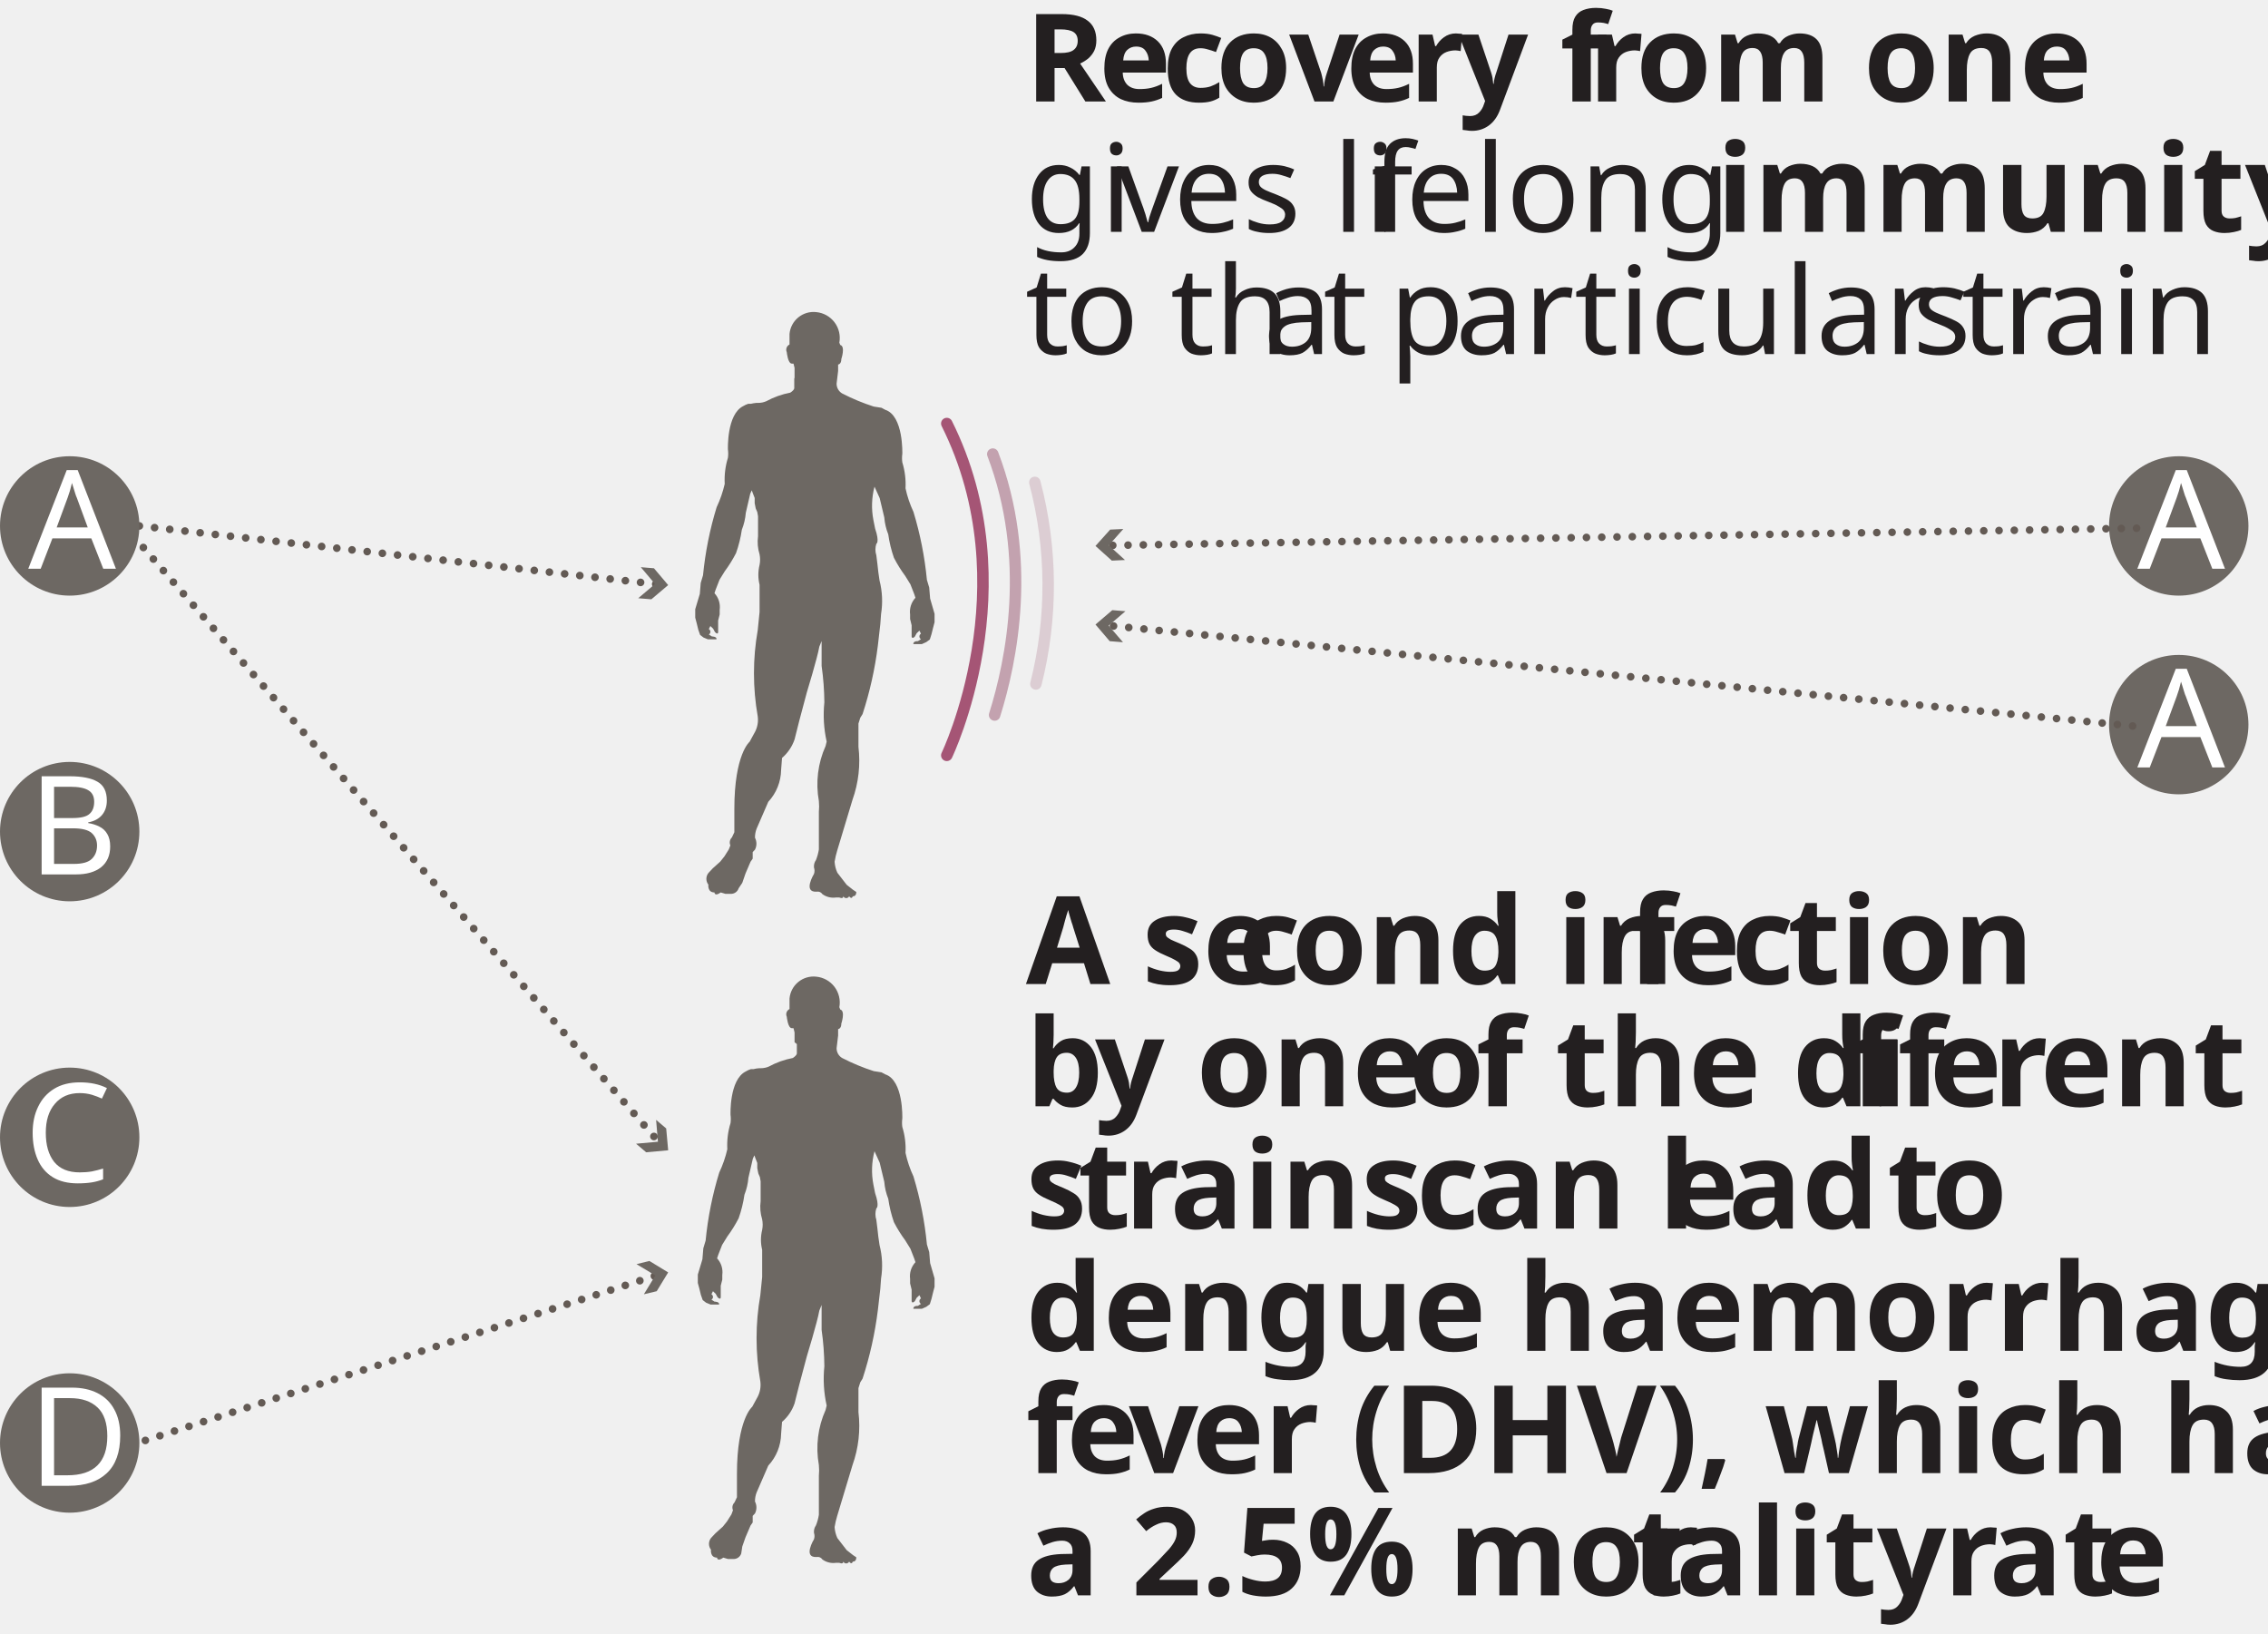
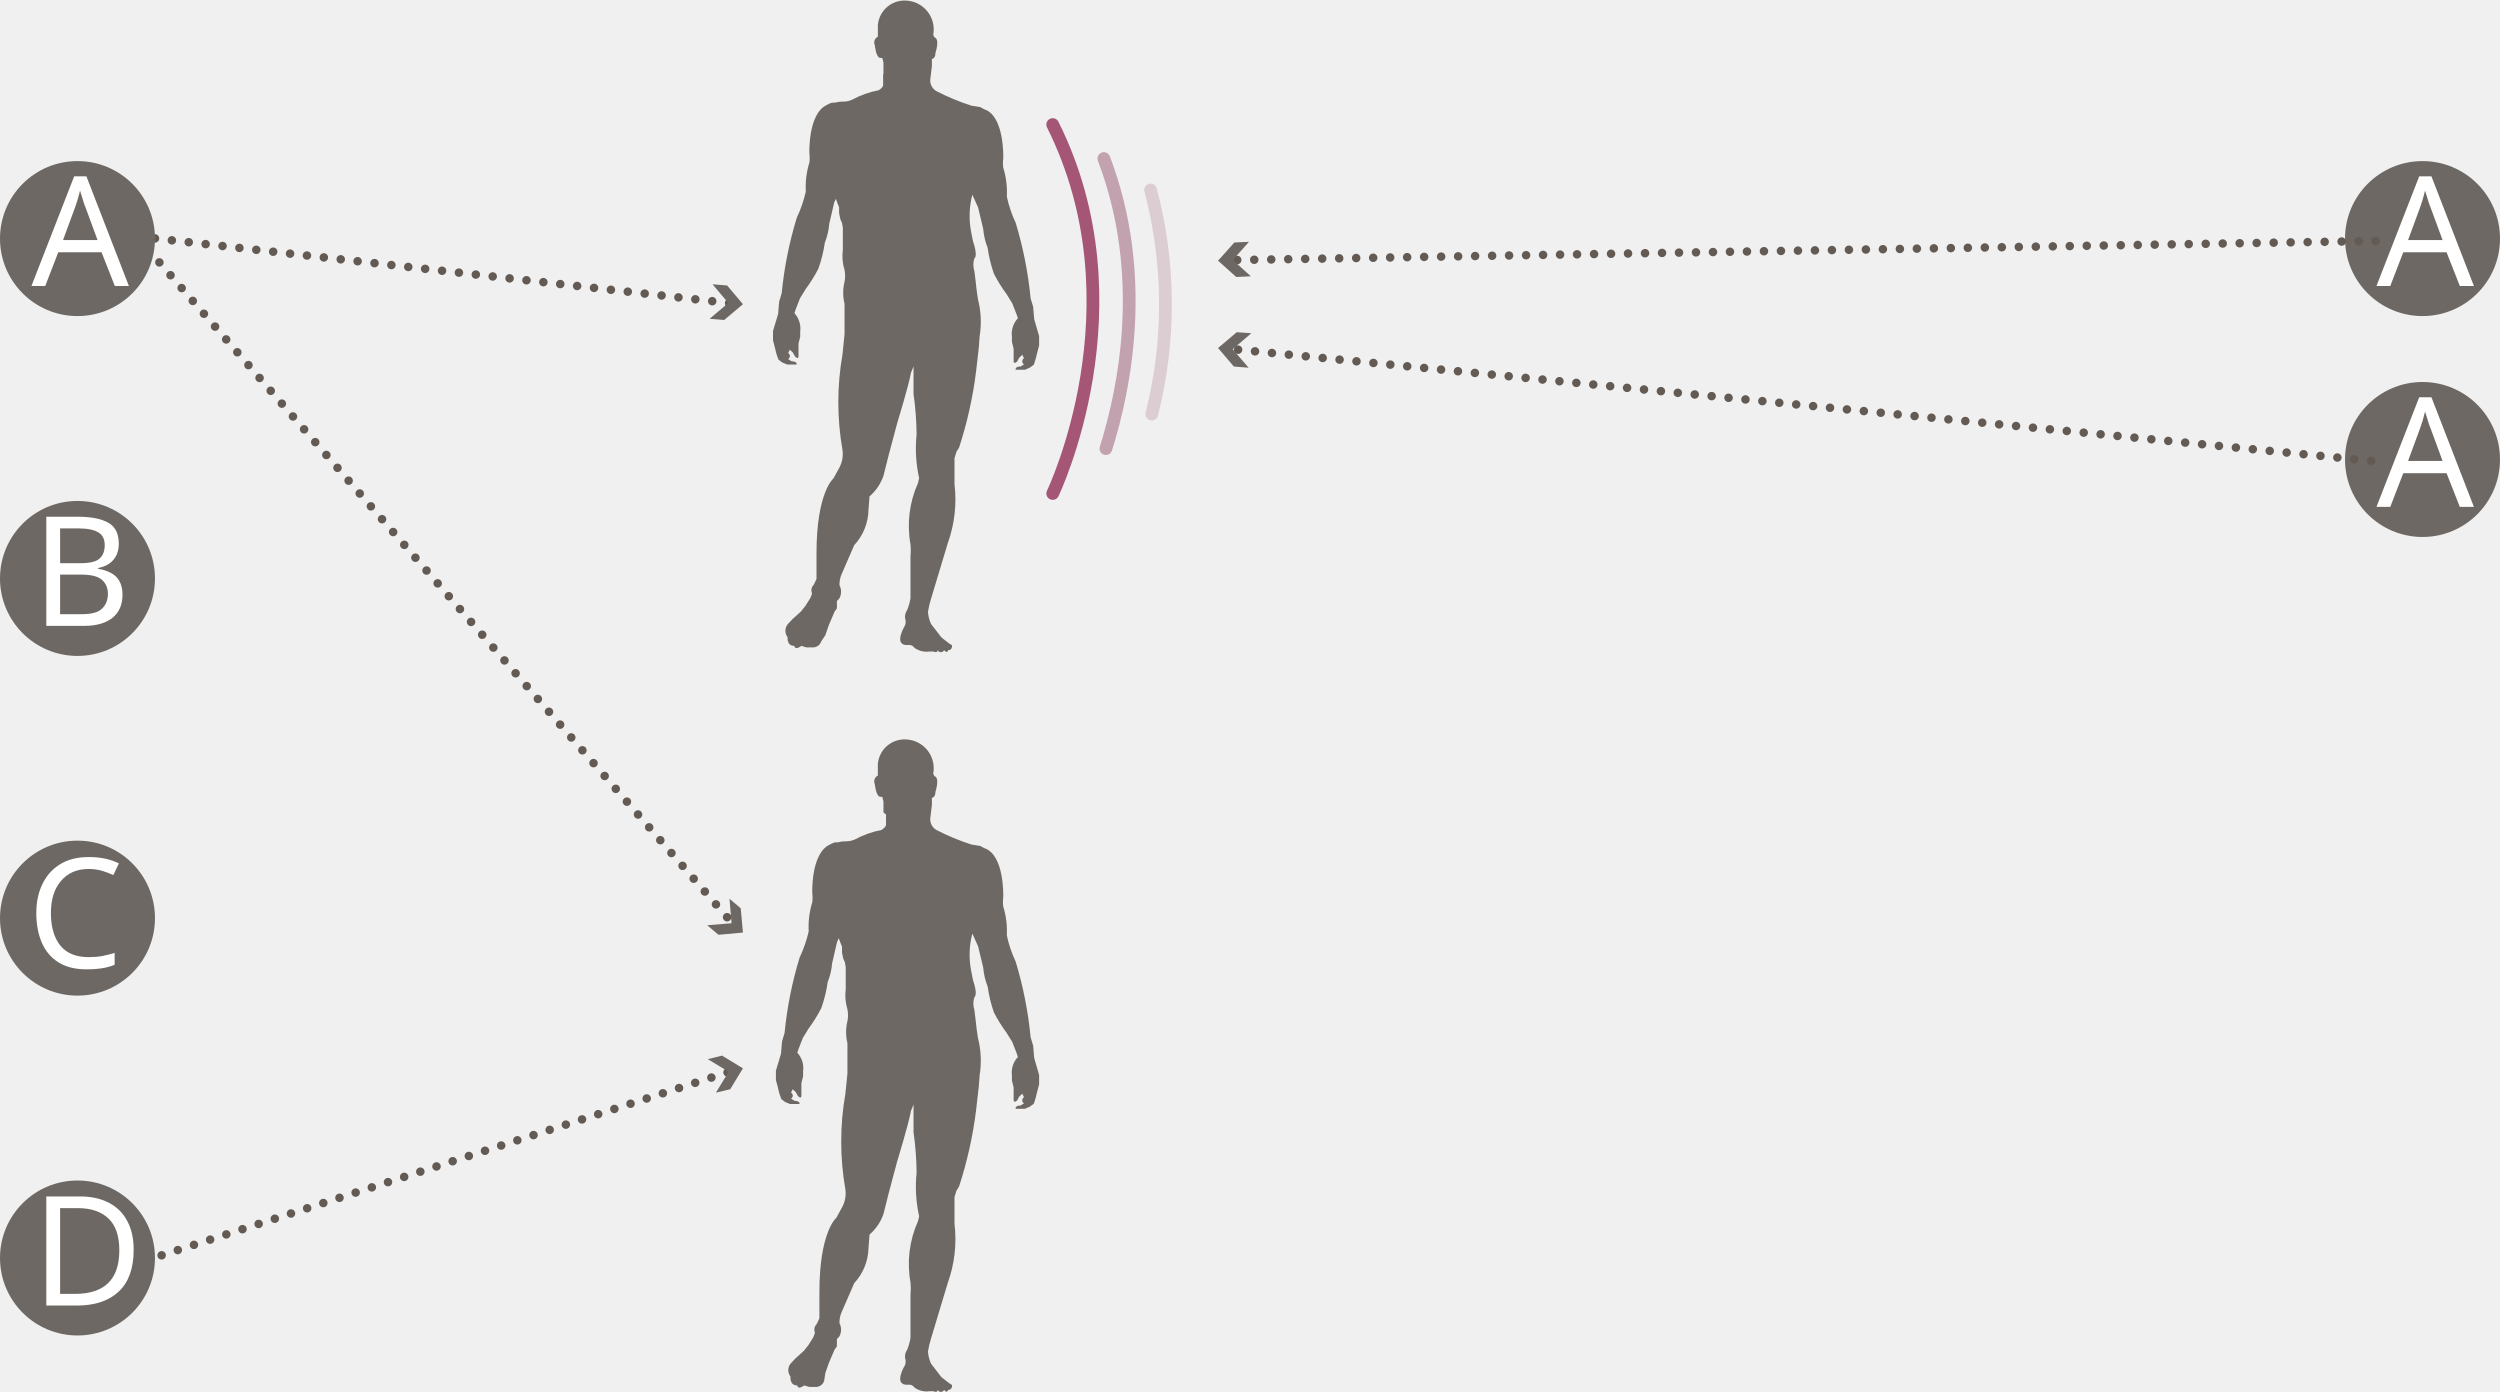
- <svg xmlns="http://www.w3.org/2000/svg" id="Text" viewBox="0 0 148.4 106.9">
+ <svg xmlns="http://www.w3.org/2000/svg" id="Text" viewBox="0 0 147.12 81.91">
  <defs>
-     <style>.cls-1{fill:#6d6863;}.cls-2,.cls-3,.cls-4,.cls-5{fill:none;stroke-linecap:round;}.cls-2{stroke:#a55575;}.cls-2,.cls-3,.cls-4{stroke-width:0.75px;}.cls-3,.cls-4{stroke:#8b425f;}.cls-3{opacity:0.45;}.cls-4{opacity:0.2;}.cls-5{stroke:#635a54;stroke-width:0.5px;stroke-dasharray:0 1;}.cls-6{font-size:9px;fill:#fff;}.cls-6,.cls-7,.cls-9{font-family:Source Sans Pro;}.cls-7,.cls-9{font-size:8px;fill:#231f20;}.cls-8,.cls-9{font-weight:700;}</style>
+     <style>.cls-1{fill:#6d6863;}.cls-2,.cls-3,.cls-4,.cls-5{fill:none;stroke-linecap:round;}.cls-2{stroke:#a55575;}.cls-2,.cls-3,.cls-4{stroke-width:0.75px;}.cls-3,.cls-4{stroke:#8b425f;}.cls-3{opacity:0.45;}.cls-4{opacity:0.2;}.cls-5{stroke:#635a54;stroke-width:0.5px;stroke-dasharray:0 1;}.cls-6{font-size:9px;fill:#fff;font-family:Source Sans Pro;}</style>
  </defs>
-   <path class="cls-1" d="M-105.34,620.07l0-.64-0.07-.28-0.11,0c-0.26,0-.33-0.75-0.33-0.75a0.38,0.38,0,0,1,.18-0.5l0-.39v-0.3a1.58,1.58,0,0,1,1.75-1.43,1.7,1.7,0,0,1,1.51,2l0.06,0.15c0.35,0.09.07,0.92,0.07,0.92,0,0.35-.21.36-0.21,0.36l0,0.42-0.1.83a0.74,0.74,0,0,0,.36.64,13.69,13.69,0,0,0,2.07.86l0.51,0.08,0.24,0.13c1.21,0.39,1.12,2.89,1.12,2.89a2,2,0,0,0,0,.55,4.9,4.9,0,0,1,.21,1.7,7.19,7.19,0,0,0,.52,1.54,22.87,22.87,0,0,1,.88,4.45l0.15,0.5,0.06,0.72,0.29,1,0,0.55-0.1.38-0.1.41-0.11.35-0.23.17-0.29.13-0.56,0c0-.22.3-0.19,0.3-0.19l0.2-.13a0.21,0.21,0,0,1,0-.36l-0.1-.21-0.18.17-0.12.22c-0.19.19-.21,0-0.21,0l0-.41,0-.34-0.1-.41,0-.29a1.35,1.35,0,0,1,.35-1.1l-0.08-.24-0.25-.64-0.34-.55a8.58,8.58,0,0,1-.74-1.19,8.07,8.07,0,0,1-.37-1.53,3.81,3.81,0,0,1-.26-1.11l-0.3-1.25-0.34-.75a4.92,4.92,0,0,0-.07,2.19l0.11,0.55c0.31,0.91.08,1,.08,1a1.22,1.22,0,0,0,0,.75l0.07,0.56,0.06,0.54,0.08,0.55a5.36,5.36,0,0,1,.1,2.19l-0.05.67-0.16,1.4a24,24,0,0,1-1,4.48l-0.15.24-0.12.38v0.83l0,0.37,0,0.37a7.6,7.6,0,0,1-.39,3.47l-1,3.32a5.3,5.3,0,0,0-.17.73,2,2,0,0,0,.18.72l0.61,0.79,0.42,0.33,0.21,0.14c0,0.31-.23.28-0.23,0.28-0.08.24-.24,0-0.24,0a0.21,0.21,0,0,1-.38,0c0,0.2-.26.08-0.26,0.08l-0.22,0a1.22,1.22,0,0,1-.89-0.22,0.36,0.36,0,0,0-.37-0.16c-0.93.06-.18-1.16-0.18-1.16a0.64,0.64,0,0,0,0-.42,0.72,0.72,0,0,1,.13-0.49,3.24,3.24,0,0,0,.19-0.69v-2.55a3.59,3.59,0,0,0,0-.71,6.14,6.14,0,0,1,.44-3.6l0.07-.29a8,8,0,0,1-.15-2.57,18,18,0,0,0-.18-2.38l0-1.63-0.15.37c-0.13.75-.82,3-0.82,3l-0.49,1.84-0.31,1.23a2.77,2.77,0,0,1-.82,1.21l-0.06.78a3.13,3.13,0,0,1-.84,2.08l-0.76,1.75a1.57,1.57,0,0,0-.11.6,0.85,0.85,0,0,1,0,.78l-0.15.16,0,0.43-0.14.2-0.33.77-0.21.6-0.07.46a0.52,0.52,0,0,1-.46.36h-0.41l-0.3-.09c-0.41.29-.41,0-0.41,0-0.47,0-.4-0.52-0.4-0.52a0.62,0.62,0,0,1,0-.76l0.29-.31,0.49-.44,0.27-.34,0.29-.46,0.1-.27a0.46,0.46,0,0,1,.1-0.51l0.16-.34v-1.53c0-3.58,1-4.39,1-4.39l0.36-.66a1.7,1.7,0,0,0,.17-1,16.25,16.25,0,0,1,0-5.64l0.12-1.19,0-.92,0-.86a2.7,2.7,0,0,1,0-1.3,1.76,1.76,0,0,0,0-.69,2.77,2.77,0,0,1-.1-1.19v-1l0-.3-0.05-.28-0.1-.23-0.07-.35,0-.34-0.11-.28a1.77,1.77,0,0,1-.08-0.22l-0.1.22-0.29,1.25a3.85,3.85,0,0,1-.26,1.11,8,8,0,0,1-.38,1.54,8.62,8.62,0,0,1-.74,1.19l-0.34.55-0.25.64-0.08.24a1.33,1.33,0,0,1,.34,1.09l0,0.3-0.1.4,0,0.34,0,0.41s0,0.22-.21,0l-0.12-.22-0.18-.17-0.1.2a0.2,0.2,0,0,1,0,.35l0.2,0.13s0.34,0,.3.19l-0.56,0-0.29-.12-0.22-.17-0.12-.34-0.1-.41-0.1-.37,0-.55,0.3-1,0.06-.72,0.15-.5a22.64,22.64,0,0,1,.89-4.45,7.46,7.46,0,0,0,.53-1.53,4.9,4.9,0,0,1,.21-1.71,2,2,0,0,0,0-.54s-0.09-2.3,1-2.84a1.48,1.48,0,0,1,.33-0.15l0.06,0h0.11a2,2,0,0,1,.37-0.06h0.11a1.31,1.31,0,0,0,.53-0.11,5.39,5.39,0,0,1,1.57-.56c0.31-.21.26-0.33,0.26-0.33v-0.58Z" transform="translate(157.33 -551.88)" />
-   <path class="cls-1" d="M-105.34,576.59l0-.64-0.07-.28-0.11,0c-0.26,0-.33-0.75-0.33-0.75a0.38,0.38,0,0,1,.18-0.5l0-.39v-0.3a1.58,1.58,0,0,1,1.75-1.43,1.7,1.7,0,0,1,1.51,2l0.06,0.15c0.35,0.09.07,0.92,0.07,0.92,0,0.35-.21.36-0.21,0.36l0,0.42-0.1.83a0.74,0.74,0,0,0,.36.64,13.59,13.59,0,0,0,2.07.86l0.51,0.08,0.24,0.13c1.21,0.39,1.12,2.89,1.12,2.89a2,2,0,0,0,0,.55,4.91,4.91,0,0,1,.21,1.7,7.18,7.18,0,0,0,.52,1.54,22.88,22.88,0,0,1,.88,4.45l0.15,0.5,0.06,0.72,0.29,1,0,0.55-0.1.38-0.1.4-0.11.35-0.23.17-0.29.13-0.56,0c0-.22.3-0.19,0.3-0.19l0.2-.13a0.21,0.21,0,0,1,0-.36l-0.1-.2-0.18.17-0.12.22c-0.19.19-.21,0-0.21,0l0-.4,0-.34-0.1-.41,0-.29a1.35,1.35,0,0,1,.35-1.1l-0.08-.24-0.25-.64-0.34-.55a8.53,8.53,0,0,1-.74-1.19,8.06,8.06,0,0,1-.37-1.53,3.82,3.82,0,0,1-.26-1.11l-0.3-1.26-0.34-.75a4.92,4.92,0,0,0-.07,2.19l0.11,0.55c0.31,0.91.08,1,.08,1a1.22,1.22,0,0,0,0,.75l0.07,0.56,0.06,0.54,0.08,0.55a5.37,5.37,0,0,1,.1,2.19l-0.05.67-0.16,1.4a24,24,0,0,1-1,4.48l-0.15.24-0.12.38V600l0,0.37,0,0.37a7.61,7.61,0,0,1-.39,3.47l-1,3.32a5.3,5.3,0,0,0-.17.73,2,2,0,0,0,.18.72l0.61,0.79,0.42,0.33,0.21,0.14c0,0.31-.23.28-0.23,0.28-0.08.24-.24,0-0.24,0a0.21,0.21,0,0,1-.38,0c0,0.2-.26.08-0.26,0.08l-0.22,0a1.22,1.22,0,0,1-.89-0.22,0.36,0.36,0,0,0-.37-0.16c-0.93.06-.18-1.16-0.18-1.16a0.63,0.63,0,0,0,0-.42,0.72,0.72,0,0,1,.13-0.49,3.24,3.24,0,0,0,.19-0.69V605a3.59,3.59,0,0,0,0-.71,6.14,6.14,0,0,1,.44-3.6l0.07-.29a8,8,0,0,1-.15-2.57,18,18,0,0,0-.18-2.38l0-1.63-0.15.37c-0.13.75-.82,3-0.82,3l-0.49,1.84-0.31,1.23a2.78,2.78,0,0,1-.82,1.21l-0.06.78a3.14,3.14,0,0,1-.84,2.09l-0.76,1.75a1.57,1.57,0,0,0-.11.6,0.85,0.85,0,0,1,0,.78l-0.15.16,0,0.43-0.14.2-0.33.77-0.21.61L-109,610a0.52,0.52,0,0,1-.46.36h-0.41l-0.3-.09c-0.41.29-.41,0-0.41,0-0.47,0-.4-0.51-0.4-0.51a0.62,0.62,0,0,1,0-.76l0.29-.31,0.49-.44,0.27-.34,0.29-.46,0.1-.26a0.46,0.46,0,0,1,.1-0.52l0.16-.34v-1.53c0-3.58,1-4.39,1-4.39l0.36-.66a1.7,1.7,0,0,0,.17-1,16.25,16.25,0,0,1,0-5.64l0.12-1.19,0-.92,0-.86a2.7,2.7,0,0,1,0-1.3,1.76,1.76,0,0,0,0-.69,2.76,2.76,0,0,1-.1-1.19v-1l0-.3-0.05-.28-0.1-.23-0.07-.35,0-.34-0.11-.28a1.81,1.81,0,0,1-.08-0.22l-0.1.22-0.29,1.25a3.85,3.85,0,0,1-.26,1.11,8,8,0,0,1-.38,1.53,8.63,8.63,0,0,1-.74,1.19l-0.34.55-0.25.64-0.08.24a1.34,1.34,0,0,1,.34,1.09l0,0.3-0.1.4,0,0.34,0,0.41s0,0.22-.21,0l-0.12-.22-0.18-.17-0.1.2a0.2,0.2,0,0,1,0,.35l0.2,0.13s0.34,0,.3.19l-0.56,0-0.29-.12-0.22-.17-0.12-.34-0.1-.41-0.1-.38,0-.55,0.3-1,0.06-.72,0.15-.5a22.64,22.64,0,0,1,.89-4.45,7.47,7.47,0,0,0,.53-1.53,4.9,4.9,0,0,1,.21-1.71,2,2,0,0,0,0-.54s-0.09-2.3,1-2.84a1.44,1.44,0,0,1,.33-0.15l0.06,0h0.11a2.16,2.16,0,0,1,.37-0.06h0.11a1.29,1.29,0,0,0,.53-0.11,5.4,5.4,0,0,1,1.57-.56c0.31-.2.26-0.33,0.26-0.33v-0.58Z" transform="translate(157.33 -551.88)" />
-   <path class="cls-2" d="M-95.38,579.59c5.33,10.67,0,21.71,0,21.71" transform="translate(157.33 -551.88)" />
-   <path class="cls-3" d="M-92.37,581.59c2.6,6.82,1.24,13.51.12,17.07" transform="translate(157.33 -551.88)" />
-   <path class="cls-4" d="M-89.62,583.44a26.32,26.32,0,0,1,.07,13.19" transform="translate(157.33 -551.88)" />
-   <circle class="cls-1" cx="142.56" cy="34.41" r="4.56" />
-   <circle class="cls-1" cx="142.56" cy="47.41" r="4.56" />
-   <line class="cls-5" x1="139.8" y1="34.56" x2="72.37" y2="35.69" />
-   <polygon class="cls-1" points="73.5 34.61 72.55 35.68 73.61 36.64 72.75 36.68 71.68 35.72 72.64 34.65 73.5 34.61" />
-   <line class="cls-5" x1="139.54" y1="47.5" x2="72.37" y2="40.91" />
-   <polygon class="cls-1" points="73.64 39.99 72.54 40.93 73.48 42.02 72.61 41.95 71.68 40.86 72.78 39.92 73.64 39.99" />
-   <line class="cls-5" x1="9.12" y1="34.41" x2="43.03" y2="38.23" />
-   <polygon class="cls-1" points="41.76 39.14 42.86 38.21 41.93 37.11 42.79 37.18 43.72 38.28 42.62 39.21 41.76 39.14" />
-   <line class="cls-5" x1="8.07" y1="34.31" x2="43.19" y2="74.82" />
-   <polygon class="cls-1" points="41.62 74.83 43.05 74.7 42.93 73.27 43.59 73.83 43.72 75.26 42.28 75.39 41.62 74.83" />
-   <line class="cls-5" x1="8.56" y1="94.55" x2="43.05" y2="83.41" />
-   <polygon class="cls-1" points="42.13 84.68 42.88 83.45 41.65 82.71 42.49 82.5 43.72 83.25 42.97 84.48 42.13 84.68" />
-   <circle class="cls-1" cx="4.56" cy="94.41" r="4.56" />
-   <circle class="cls-1" cx="4.56" cy="74.41" r="4.56" />
-   <circle class="cls-1" cx="4.56" cy="54.41" r="4.56" />
-   <circle class="cls-1" cx="4.56" cy="34.41" r="4.56" />
-   <text class="cls-6" transform="translate(1.85 97.21)">D</text>
-   <text class="cls-6" transform="translate(1.59 77.33)">C</text>
-   <text class="cls-6" transform="translate(1.85 57.21)">B</text>
-   <text class="cls-6" transform="translate(1.85 37.21)">A</text>
-   <text class="cls-6" transform="translate(139.85 37.21)">A</text>
-   <text class="cls-6" transform="translate(139.85 50.21)">A</text>
-   <text class="cls-7" transform="translate(67.08 6.64)">
-     <tspan class="cls-8">R<tspan x="4.82" y="0">e</tspan>
-       <tspan x="8.97" y="0">c</tspan>
-       <tspan x="12.48" y="0">ov</tspan>
-       <tspan x="20.98" y="0">e</tspan>
-       <tspan x="25.12" y="0">r</tspan>
-       <tspan x="28.36" y="0">y f</tspan>
-       <tspan x="36.86" y="0">r</tspan>
-       <tspan x="39.96" y="0">om one</tspan>
-     </tspan>
-     <tspan x="0" y="8.53">gi</tspan>
-     <tspan x="6" y="8.53">v</tspan>
-     <tspan x="9.7" y="8.53">es li</tspan>
-     <tspan x="22.63" y="8.53">f</tspan>
-     <tspan x="24.89" y="8.53">elong </tspan>
-     <tspan class="cls-8" x="45.24" y="8.53">immunity </tspan>
-     <tspan x="0" y="16.53">t</tspan>
-     <tspan x="2.59" y="16.53">o th</tspan>
-     <tspan x="15.58" y="16.53">a</tspan>
-     <tspan x="19.5" y="16.53">t </tspan>
-     <tspan x="23.81" y="16.53">p</tspan>
-     <tspan x="28.14" y="16.53">articular </tspan>
-     <tspan x="58.06" y="16.53">s</tspan>
-     <tspan x="61.26" y="16.53">t</tspan>
-     <tspan x="63.96" y="16.53">r</tspan>
-     <tspan x="66.54" y="16.53">ain</tspan>
-   </text>
-   <text class="cls-9" transform="translate(67.13 64.38)">A se<tspan x="13.87" y="0">c</tspan>
-     <tspan x="17.38" y="0">ond in</tspan>
-     <tspan x="39.37" y="0">f</tspan>
-     <tspan x="42.02" y="0">e</tspan>
-     <tspan x="46.16" y="0">c</tspan>
-     <tspan x="49.82" y="0">tion </tspan>
-     <tspan x="0" y="8">b</tspan>
-     <tspan x="4.52" y="8">y one </tspan>
-     <tspan x="25.05" y="8">o</tspan>
-     <tspan x="29.45" y="8">f the di</tspan>
-     <tspan x="53.94" y="8">ff</tspan>
-     <tspan x="59.12" y="8">e</tspan>
-     <tspan x="63.26" y="8">r</tspan>
-     <tspan x="66.37" y="8">ent </tspan>
-     <tspan x="0" y="16">s</tspan>
-     <tspan x="3.38" y="16">t</tspan>
-     <tspan x="6.45" y="16">r</tspan>
-     <tspan x="9.41" y="16">ains </tspan>
-     <tspan x="25.55" y="16">c</tspan>
-     <tspan x="29.21" y="16">an l</tspan>
-     <tspan x="41.89" y="16">e</tspan>
-     <tspan x="45.94" y="16">ad </tspan>
-     <tspan x="56.34" y="16">t</tspan>
-     <tspan x="59.26" y="16">o </tspan>
-     <tspan x="0" y="24">dengue haemorrhagic </tspan>
-     <tspan x="0" y="32">f</tspan>
-     <tspan x="2.65" y="32">e</tspan>
-     <tspan x="6.74" y="32">v</tspan>
-     <tspan x="10.86" y="32">er (DHV), which has </tspan>
-     <tspan x="0" y="40">a 2.5% mor</tspan>
-     <tspan x="39.6" y="40">t</tspan>
-     <tspan x="42.5" y="40">ality </tspan>
-     <tspan x="60.05" y="40">r</tspan>
-     <tspan x="63.01" y="40">at</tspan>
-     <tspan x="70" y="40">e</tspan>
-   </text>
+   <path class="cls-1" d="M-105.34,620.07l0-.64-0.07-.28-0.11,0c-0.26,0-.33-0.75-0.33-0.75a0.38,0.38,0,0,1,.18-0.5l0-.39v-0.3a1.58,1.58,0,0,1,1.75-1.43,1.7,1.7,0,0,1,1.51,2l0.06,0.15c0.35,0.09.07,0.92,0.07,0.92,0,0.35-.21.36-0.21,0.36l0,0.42-0.1.83a0.74,0.74,0,0,0,.36.64,13.69,13.69,0,0,0,2.07.86l0.51,0.08,0.24,0.13c1.21,0.39,1.12,2.89,1.12,2.89a2,2,0,0,0,0,.55,4.9,4.9,0,0,1,.21,1.7,7.19,7.19,0,0,0,.52,1.54,22.87,22.87,0,0,1,.88,4.45l0.15,0.5,0.06,0.72,0.29,1,0,0.55-0.1.38-0.1.41-0.11.35-0.23.17-0.29.13-0.56,0c0-.22.3-0.19,0.3-0.19l0.2-.13a0.21,0.21,0,0,1,0-.36l-0.1-.21-0.18.17-0.12.22c-0.19.19-.21,0-0.21,0l0-.41,0-.34-0.1-.41,0-.29a1.35,1.35,0,0,1,.35-1.1l-0.08-.24-0.25-.64-0.34-.55a8.58,8.58,0,0,1-.74-1.19,8.07,8.07,0,0,1-.37-1.53,3.81,3.81,0,0,1-.26-1.11l-0.3-1.25-0.34-.75a4.92,4.92,0,0,0-.07,2.19l0.11,0.55c0.31,0.91.08,1,.08,1a1.22,1.22,0,0,0,0,.75l0.07,0.56,0.06,0.54,0.08,0.55a5.36,5.36,0,0,1,.1,2.19l-0.05.67-0.16,1.4a24,24,0,0,1-1,4.48l-0.15.24-0.12.38v0.83l0,0.37,0,0.37a7.6,7.6,0,0,1-.39,3.47l-1,3.32a5.3,5.3,0,0,0-.17.73,2,2,0,0,0,.18.72l0.61,0.79,0.42,0.33,0.21,0.14c0,0.31-.23.28-0.23,0.28-0.08.24-.24,0-0.24,0a0.21,0.21,0,0,1-.38,0c0,0.2-.26.08-0.26,0.08l-0.22,0a1.22,1.22,0,0,1-.89-0.22,0.36,0.36,0,0,0-.37-0.16c-0.93.06-.18-1.16-0.18-1.16a0.64,0.64,0,0,0,0-.42,0.72,0.72,0,0,1,.13-0.49,3.24,3.24,0,0,0,.19-0.69v-2.55a3.59,3.59,0,0,0,0-.71,6.14,6.14,0,0,1,.44-3.6l0.07-.29a8,8,0,0,1-.15-2.57,18,18,0,0,0-.18-2.38l0-1.63-0.15.37c-0.13.75-.82,3-0.82,3l-0.49,1.84-0.31,1.23a2.77,2.77,0,0,1-.82,1.21l-0.06.78a3.13,3.13,0,0,1-.84,2.08l-0.76,1.75a1.57,1.57,0,0,0-.11.6,0.85,0.85,0,0,1,0,.78l-0.15.16,0,0.43-0.14.2-0.33.77-0.21.6-0.07.46a0.52,0.52,0,0,1-.46.36h-0.41l-0.3-.09c-0.41.29-.41,0-0.41,0-0.47,0-.4-0.52-0.4-0.52a0.62,0.62,0,0,1,0-.76l0.29-.31,0.49-.44,0.27-.34,0.29-.46,0.1-.27a0.46,0.46,0,0,1,.1-0.51l0.16-.34v-1.53c0-3.58,1-4.39,1-4.39l0.36-.66a1.7,1.7,0,0,0,.17-1,16.25,16.25,0,0,1,0-5.64l0.12-1.19,0-.92,0-.86a2.7,2.7,0,0,1,0-1.3,1.76,1.76,0,0,0,0-.69,2.77,2.77,0,0,1-.1-1.19v-1l0-.3-0.05-.28-0.1-.23-0.07-.35,0-.34-0.11-.28a1.77,1.77,0,0,1-.08-0.22l-0.1.22-0.29,1.25a3.85,3.85,0,0,1-.26,1.11,8,8,0,0,1-.38,1.54,8.62,8.62,0,0,1-.74,1.19l-0.34.55-0.25.64-0.08.24a1.33,1.33,0,0,1,.34,1.09l0,0.3-0.1.4,0,0.34,0,0.41s0,0.22-.21,0l-0.12-.22-0.18-.17-0.1.2a0.2,0.2,0,0,1,0,.35l0.2,0.13s0.34,0,.3.19l-0.56,0-0.29-.12-0.22-.17-0.12-.34-0.1-.41-0.1-.37,0-.55,0.3-1,0.06-.72,0.15-.5a22.64,22.64,0,0,1,.89-4.45,7.46,7.46,0,0,0,.53-1.53,4.9,4.9,0,0,1,.21-1.71,2,2,0,0,0,0-.54s-0.09-2.3,1-2.84a1.48,1.48,0,0,1,.33-0.15l0.06,0h0.11a2,2,0,0,1,.37-0.06h0.11a1.31,1.31,0,0,0,.53-0.11,5.39,5.39,0,0,1,1.57-.56c0.31-.21.26-0.33,0.26-0.33v-0.58Z" transform="translate(157.33 -572.26)" />
+   <path class="cls-1" d="M-105.34,576.59l0-.64-0.07-.28-0.11,0c-0.26,0-.33-0.75-0.33-0.75a0.38,0.38,0,0,1,.18-0.5l0-.39v-0.3a1.58,1.58,0,0,1,1.75-1.43,1.7,1.7,0,0,1,1.51,2l0.06,0.15c0.35,0.09.07,0.92,0.07,0.92,0,0.35-.21.36-0.21,0.36l0,0.42-0.1.83a0.74,0.74,0,0,0,.36.64,13.59,13.59,0,0,0,2.07.86l0.51,0.08,0.24,0.13c1.21,0.39,1.12,2.89,1.12,2.89a2,2,0,0,0,0,.55,4.91,4.91,0,0,1,.21,1.7,7.18,7.18,0,0,0,.52,1.54,22.88,22.88,0,0,1,.88,4.45l0.15,0.5,0.06,0.72,0.29,1,0,0.55-0.1.38-0.1.4-0.11.35-0.23.17-0.29.13-0.56,0c0-.22.3-0.19,0.3-0.19l0.2-.13a0.21,0.21,0,0,1,0-.36l-0.1-.2-0.18.17-0.12.22c-0.19.19-.21,0-0.21,0l0-.4,0-.34-0.1-.41,0-.29a1.35,1.35,0,0,1,.35-1.1l-0.08-.24-0.25-.64-0.34-.55a8.53,8.53,0,0,1-.74-1.19,8.06,8.06,0,0,1-.37-1.53,3.82,3.82,0,0,1-.26-1.11l-0.3-1.26-0.34-.75a4.92,4.92,0,0,0-.07,2.19l0.11,0.55c0.31,0.91.08,1,.08,1a1.22,1.22,0,0,0,0,.75l0.07,0.56,0.06,0.54,0.08,0.55a5.37,5.37,0,0,1,.1,2.19l-0.05.67-0.16,1.4a24,24,0,0,1-1,4.48l-0.15.24-0.12.38V600l0,0.37,0,0.37a7.61,7.61,0,0,1-.39,3.47l-1,3.32a5.3,5.3,0,0,0-.17.73,2,2,0,0,0,.18.72l0.61,0.79,0.42,0.33,0.21,0.14c0,0.31-.23.28-0.23,0.28-0.08.24-.24,0-0.24,0a0.21,0.21,0,0,1-.38,0c0,0.2-.26.08-0.26,0.08l-0.22,0a1.22,1.22,0,0,1-.89-0.22,0.36,0.36,0,0,0-.37-0.16c-0.93.06-.18-1.16-0.18-1.16a0.63,0.63,0,0,0,0-.42,0.72,0.72,0,0,1,.13-0.49,3.24,3.24,0,0,0,.19-0.69V605a3.59,3.59,0,0,0,0-.71,6.14,6.14,0,0,1,.44-3.6l0.07-.29a8,8,0,0,1-.15-2.57,18,18,0,0,0-.18-2.38l0-1.63-0.15.37c-0.13.75-.82,3-0.82,3l-0.49,1.84-0.31,1.23a2.78,2.78,0,0,1-.82,1.21l-0.06.78a3.14,3.14,0,0,1-.84,2.09l-0.76,1.75a1.57,1.57,0,0,0-.11.6,0.85,0.85,0,0,1,0,.78l-0.15.16,0,0.43-0.14.2-0.33.77-0.21.61L-109,610a0.52,0.52,0,0,1-.46.36h-0.41l-0.3-.09c-0.41.29-.41,0-0.41,0-0.47,0-.4-0.51-0.4-0.51a0.62,0.62,0,0,1,0-.76l0.29-.31,0.49-.44,0.27-.34,0.29-.46,0.1-.26a0.46,0.46,0,0,1,.1-0.52l0.16-.34v-1.53c0-3.58,1-4.39,1-4.39l0.36-.66a1.7,1.7,0,0,0,.17-1,16.25,16.25,0,0,1,0-5.64l0.12-1.19,0-.92,0-.86a2.7,2.7,0,0,1,0-1.3,1.76,1.76,0,0,0,0-.69,2.76,2.76,0,0,1-.1-1.19v-1l0-.3-0.05-.28-0.1-.23-0.07-.35,0-.34-0.11-.28a1.81,1.81,0,0,1-.08-0.22l-0.1.22-0.29,1.25a3.85,3.85,0,0,1-.26,1.11,8,8,0,0,1-.38,1.53,8.63,8.63,0,0,1-.74,1.19l-0.34.55-0.25.64-0.08.24a1.34,1.34,0,0,1,.34,1.09l0,0.3-0.1.4,0,0.34,0,0.41s0,0.22-.21,0l-0.12-.22-0.18-.17-0.1.2a0.2,0.2,0,0,1,0,.35l0.2,0.13s0.34,0,.3.19l-0.56,0-0.29-.12-0.22-.17-0.12-.34-0.1-.41-0.1-.38,0-.55,0.3-1,0.06-.72,0.15-.5a22.64,22.64,0,0,1,.89-4.45,7.47,7.47,0,0,0,.53-1.53,4.9,4.9,0,0,1,.21-1.71,2,2,0,0,0,0-.54s-0.09-2.3,1-2.84a1.44,1.44,0,0,1,.33-0.15l0.06,0h0.11a2.16,2.16,0,0,1,.37-0.06h0.11a1.29,1.29,0,0,0,.53-0.11,5.4,5.4,0,0,1,1.57-.56c0.31-.2.26-0.33,0.26-0.33v-0.58Z" transform="translate(157.33 -572.26)" />
+   <path class="cls-2" d="M-95.38,579.59c5.33,10.67,0,21.71,0,21.71" transform="translate(157.33 -572.26)" />
+   <path class="cls-3" d="M-92.37,581.59c2.6,6.82,1.24,13.51.12,17.07" transform="translate(157.33 -572.26)" />
+   <path class="cls-4" d="M-89.62,583.44a26.32,26.32,0,0,1,.07,13.19" transform="translate(157.33 -572.26)" />
+   <circle class="cls-1" cx="142.56" cy="14.04" r="4.56" />
+   <circle class="cls-1" cx="142.56" cy="27.04" r="4.56" />
+   <line class="cls-5" x1="139.8" y1="14.18" x2="72.37" y2="15.31" />
+   <polygon class="cls-1" points="73.5 14.23 72.55 15.3 73.61 16.26 72.75 16.3 71.68 15.34 72.64 14.27 73.5 14.23" />
+   <line class="cls-5" x1="139.54" y1="27.12" x2="72.37" y2="20.53" />
+   <polygon class="cls-1" points="73.64 19.61 72.54 20.55 73.48 21.64 72.61 21.57 71.68 20.48 72.78 19.55 73.64 19.61" />
+   <line class="cls-5" x1="9.12" y1="14.03" x2="43.03" y2="17.85" />
+   <polygon class="cls-1" points="41.76 18.76 42.86 17.83 41.93 16.73 42.79 16.8 43.72 17.9 42.62 18.83 41.76 18.76" />
+   <line class="cls-5" x1="8.07" y1="13.93" x2="43.19" y2="54.44" />
+   <polygon class="cls-1" points="41.62 54.45 43.05 54.33 42.93 52.89 43.59 53.45 43.72 54.88 42.28 55.01 41.62 54.45" />
+   <line class="cls-5" x1="8.56" y1="74.18" x2="43.05" y2="63.03" />
+   <polygon class="cls-1" points="42.13 64.3 42.88 63.07 41.65 62.33 42.49 62.12 43.72 62.87 42.97 64.1 42.13 64.3" />
+   <circle class="cls-1" cx="4.56" cy="74.03" r="4.56" />
+   <circle class="cls-1" cx="4.56" cy="54.03" r="4.56" />
+   <circle class="cls-1" cx="4.56" cy="34.04" r="4.56" />
+   <circle class="cls-1" cx="4.56" cy="14.04" r="4.56" />
+   <text class="cls-6" transform="translate(1.85 76.83)">D</text>
+   <text class="cls-6" transform="translate(1.59 56.95)">C</text>
+   <text class="cls-6" transform="translate(1.85 36.83)">B</text>
+   <text class="cls-6" transform="translate(1.85 16.83)">A</text>
+   <text class="cls-6" transform="translate(139.85 16.83)">A</text>
+   <text class="cls-6" transform="translate(139.85 29.83)">A</text>
</svg>
